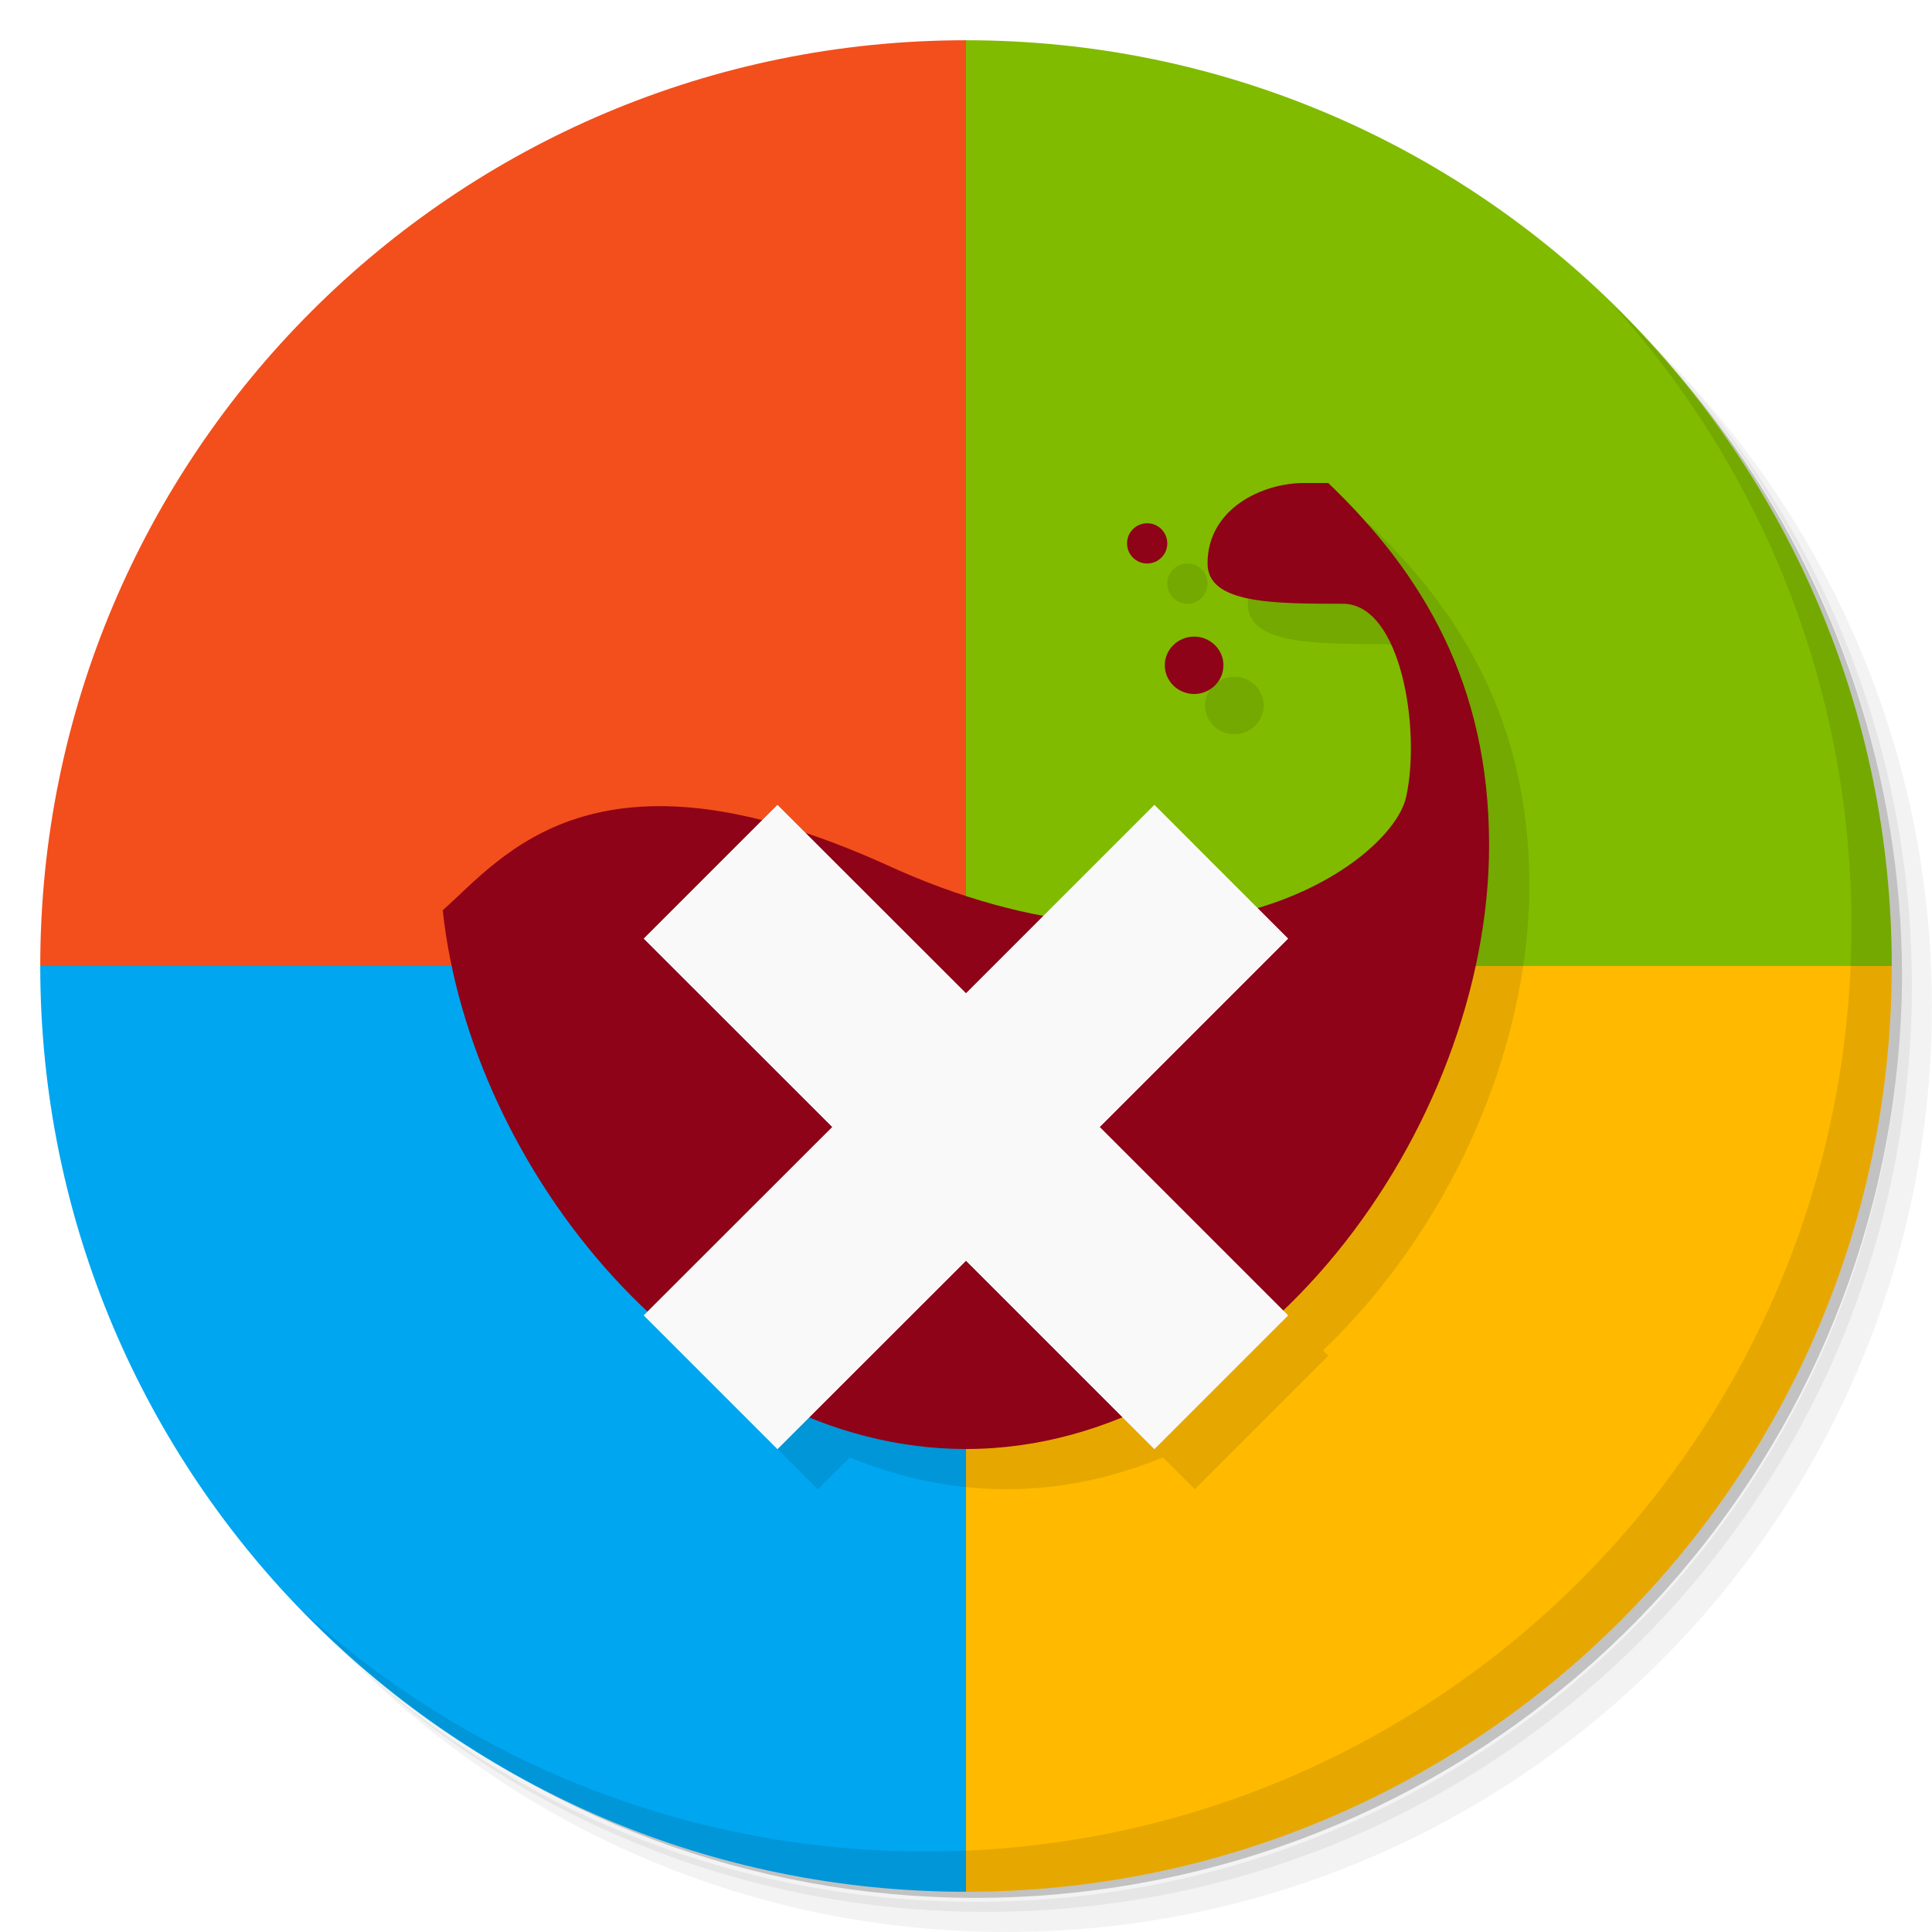
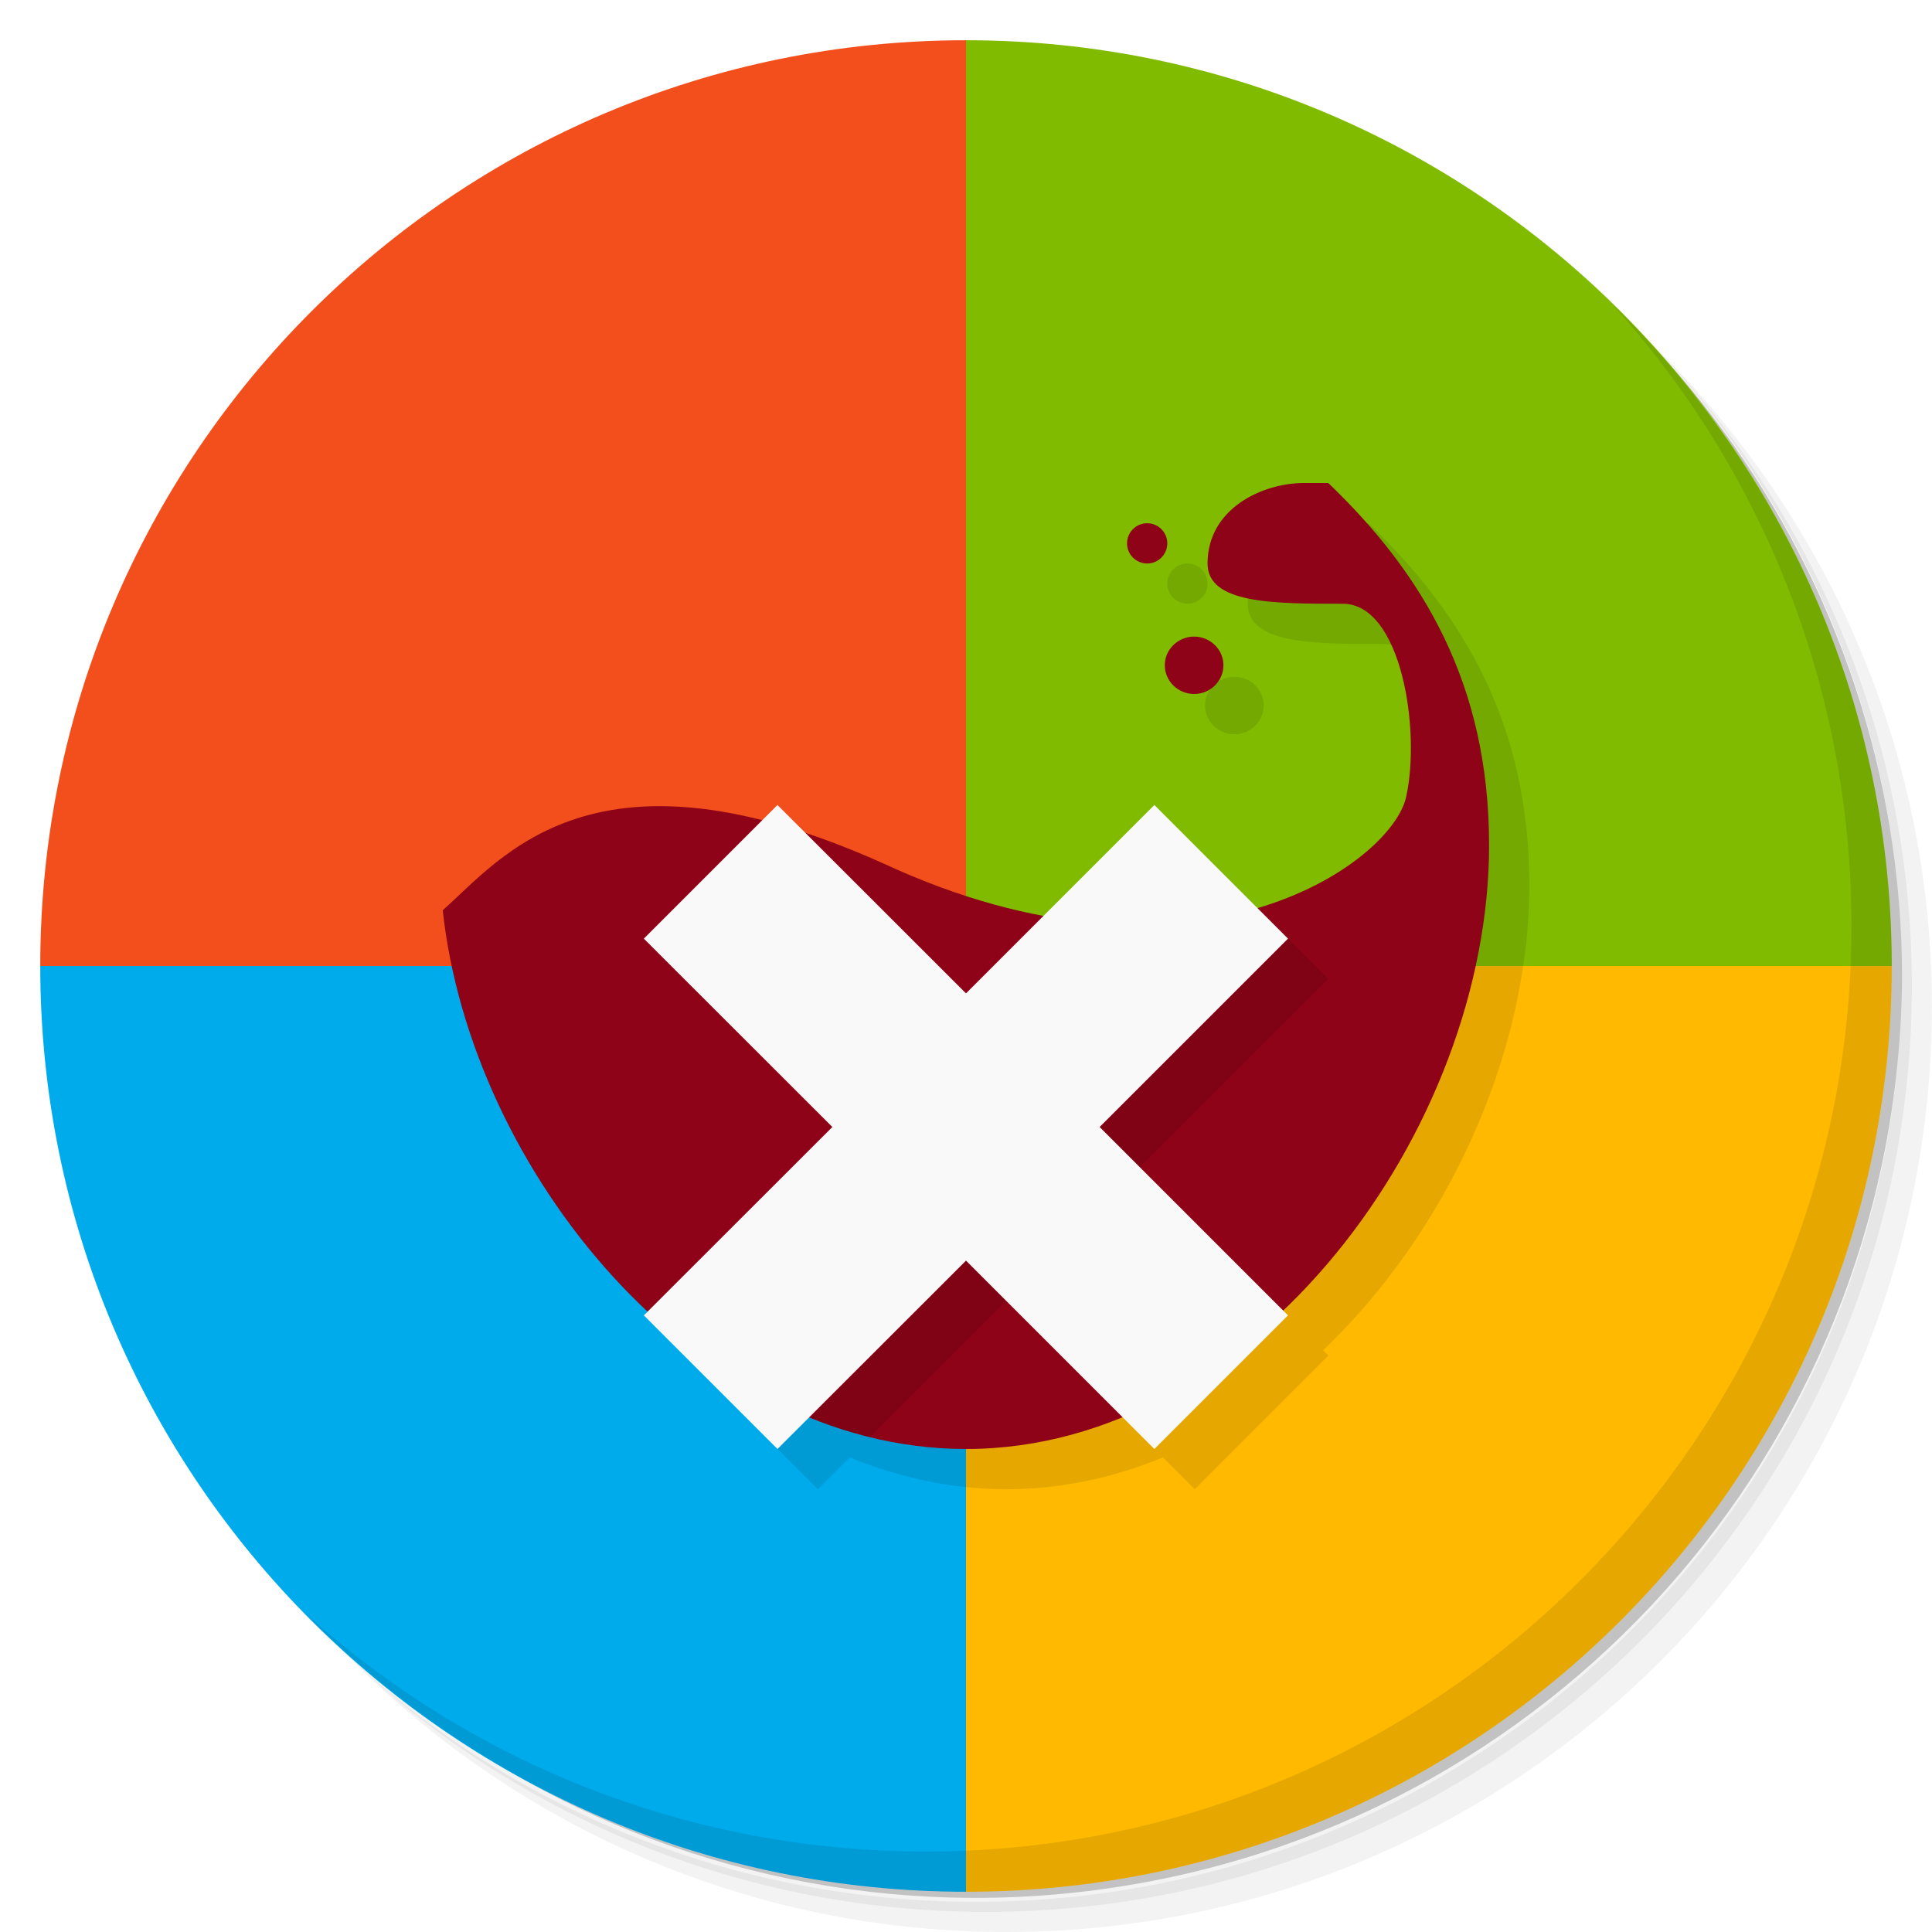
<svg xmlns="http://www.w3.org/2000/svg" version="1.1" viewBox="0 0 48 48">
-   <path d="m24 1c-12.703 0-23 10.297-23 23h23v-23z" style="fill-rule:evenodd;fill:#f24f1c" />
  <path d="m36.31 5c5.859 4.062 9.688 10.831 9.688 18.5 0 12.426-10.07 22.5-22.5 22.5-7.669 0-14.438-3.828-18.5-9.688 1.037 1.822 2.306 3.499 3.781 4.969 4.085 3.712 9.514 5.969 15.469 5.969 12.703 0 23-10.298 23-23 0-5.954-2.256-11.384-5.969-15.469-1.469-1.475-3.147-2.744-4.969-3.781zm4.969 3.781c3.854 4.113 6.219 9.637 6.219 15.719 0 12.703-10.297 23-23 23-6.081 0-11.606-2.364-15.719-6.219 4.16 4.144 9.883 6.719 16.219 6.719 12.703 0 23-10.298 23-23 0-6.335-2.575-12.06-6.719-16.219z" style="opacity:.05" />
  <path d="m41.28 8.781c3.712 4.085 5.969 9.514 5.969 15.469 0 12.703-10.297 23-23 23-5.954 0-11.384-2.256-15.469-5.969 4.113 3.854 9.637 6.219 15.719 6.219 12.703 0 23-10.298 23-23 0-6.081-2.364-11.606-6.219-15.719z" style="opacity:.1" />
  <path d="m31.25 2.375c8.615 3.154 14.75 11.417 14.75 21.13 0 12.426-10.07 22.5-22.5 22.5-9.708 0-17.971-6.135-21.12-14.75a23 23 0 0 0 44.875-7 23 23 0 0 0-16-21.875z" style="opacity:.2" />
-   <path d="m24 1v23h23c0-12.703-10.297-23-23-23z" style="fill-rule:evenodd;fill:#80bb00" />
-   <path d="m24 24v23c12.703 0 23-10.297 23-23h-23z" style="fill-rule:evenodd;fill:#ffba00" />
-   <path d="m1 24c0 12.703 10.297 23 23 23v-23h-23z" style="fill-rule:evenodd;fill:#00a6f0" />
+   <path d="m24 1-1 12 1 11 12 1 11-1c0-12.703-10.297-23-23-23z" style="fill:#80bb00" />
+   <path d="m24 1c-12.703 0-23 10.297-23 23l12 1 11-1z" style="fill:#f24f1c" />
+   <path d="m1 24c0 12.703 10.297 23 23 23l1-11-1-12z" style="fill:#00abec" />
+   <path d="m24 24v23c12.703 0 23-10.297 23-23h-23z" style="fill:#ffba00" />
+   <path d="m40.03 7.531c3.712 4.084 5.969 9.514 5.969 15.469 0 12.703-10.297 23-23 23-5.954 0-11.384-2.256-15.469-5.969 4.178 4.291 10.01 6.969 16.469 6.969 12.703 0 23-10.298 23-23 0-6.462-2.677-12.291-6.969-16.469z" style="opacity:.1" />
  <path d="m33.395 13c-1.037 0-2.394 0.639-2.394 2 0 1 1.63 1 3.361 1 1.453 0 1.941 3.133 1.574 4.797-0.18 0.824-1.489 2.107-3.691 2.764l-2.561-2.561-2.754 2.754c-1.221-0.227-2.545-0.637-3.963-1.293-0.695-0.312-1.331-0.55-1.938-0.752l-0.709-0.709-0.387 0.387c-4.849-1.223-6.682 1.117-7.934 2.228 0.385 3.596 2.3 7.356 5.092 9.973l-0.092 0.092 3.32 3.32 0.793-0.791c1.23 0.501 2.533 0.791 3.887 0.791 1.357 0 2.664-0.284 3.893-0.791l0.791 0.791 3.32-3.32-0.131-0.131c3.11-2.969 5.122-7.408 5.123-11.549 0.001-4-1.643-6.747-3.996-9h-0.605zm-3.894 1a0.5 0.5 0 0 0-0.5 0.5 0.5 0.5 0 0 0 0.5 0.5 0.5 0.5 0 0 0 0.5-0.5 0.5 0.5 0 0 0-0.5-0.5zm1.168 2.816c-0.402 0-0.73 0.32-0.73 0.711 0 0.395 0.328 0.715 0.73 0.715 0.399 0 0.727-0.32 0.727-0.715 0-0.391-0.329-0.711-0.727-0.711z" style="opacity:.1" />
  <path d="m32.395 12c-1.037 0-2.394 0.639-2.394 2 0 1 1.63 1 3.361 1 1.453 0 1.941 3.133 1.574 4.797-0.363 1.664-5.32 5.204-12.969 1.664-7.195-3.234-9.482-0.165-10.967 1.154 0.688 6.426 6.257 13.385 13 13.385 7.188 0 12.994-7.95 12.996-15 0.001-4-1.643-6.747-3.996-9zm-3.894 1a0.5 0.5 0 0 0-0.5 0.5 0.5 0.5 0 0 0 0.5 0.5 0.5 0.5 0 0 0 0.5-0.5 0.5 0.5 0 0 0-0.5-0.5zm1.168 2.816c-0.402 0-0.73 0.32-0.73 0.711 0 0.395 0.328 0.715 0.73 0.715 0.399 0 0.727-0.32 0.727-0.715 0-0.391-0.329-0.711-0.727-0.711z" style="fill:#8e0317" />
-   <path d="M 28.68,20 24,24.68 19.316,20 15.996,23.32 20.68,28 15.996,32.68 19.316,36 24,31.32 28.68,36 32,32.68 27.32,28 32,23.32 M 28.68,20" style="fill:#f9f9f9" />
-   <path d="m40.03 7.531c3.712 4.084 5.969 9.514 5.969 15.469 0 12.703-10.297 23-23 23-5.954 0-11.384-2.256-15.469-5.969 4.178 4.291 10.01 6.969 16.469 6.969 12.703 0 23-10.298 23-23 0-6.462-2.677-12.291-6.969-16.469z" style="opacity:.1" />
-   <path d="m19.316 20-3.32 3.32 4.684 4.68-4.684 4.68 3.32 3.32 4.684-4.68 4.68 4.68 3.32-3.32-4.68-4.68 4.68-4.68-3.32-3.32-4.68 4.68-4.684-4.68z" style="fill:#f9f9f9" />
+   <path d="m17.172 33.508c1.341 1.033 2.84 1.806 4.441 2.199l11.391-11.387-1.76-1.76c-0.999 0.298-2.18 0.466-3.525 0.404z" style="opacity:.1" />
+   <path d="m19.316 20-3.32 3.32 4.684 4.68-4.684 4.68 3.32 3.32 4.684-4.68 4.68 4.68 3.32-3.32-4.68-4.68 4.68-4.68-3.32-3.32-4.68 4.68z" style="fill:#f9f9f9" />
</svg>
